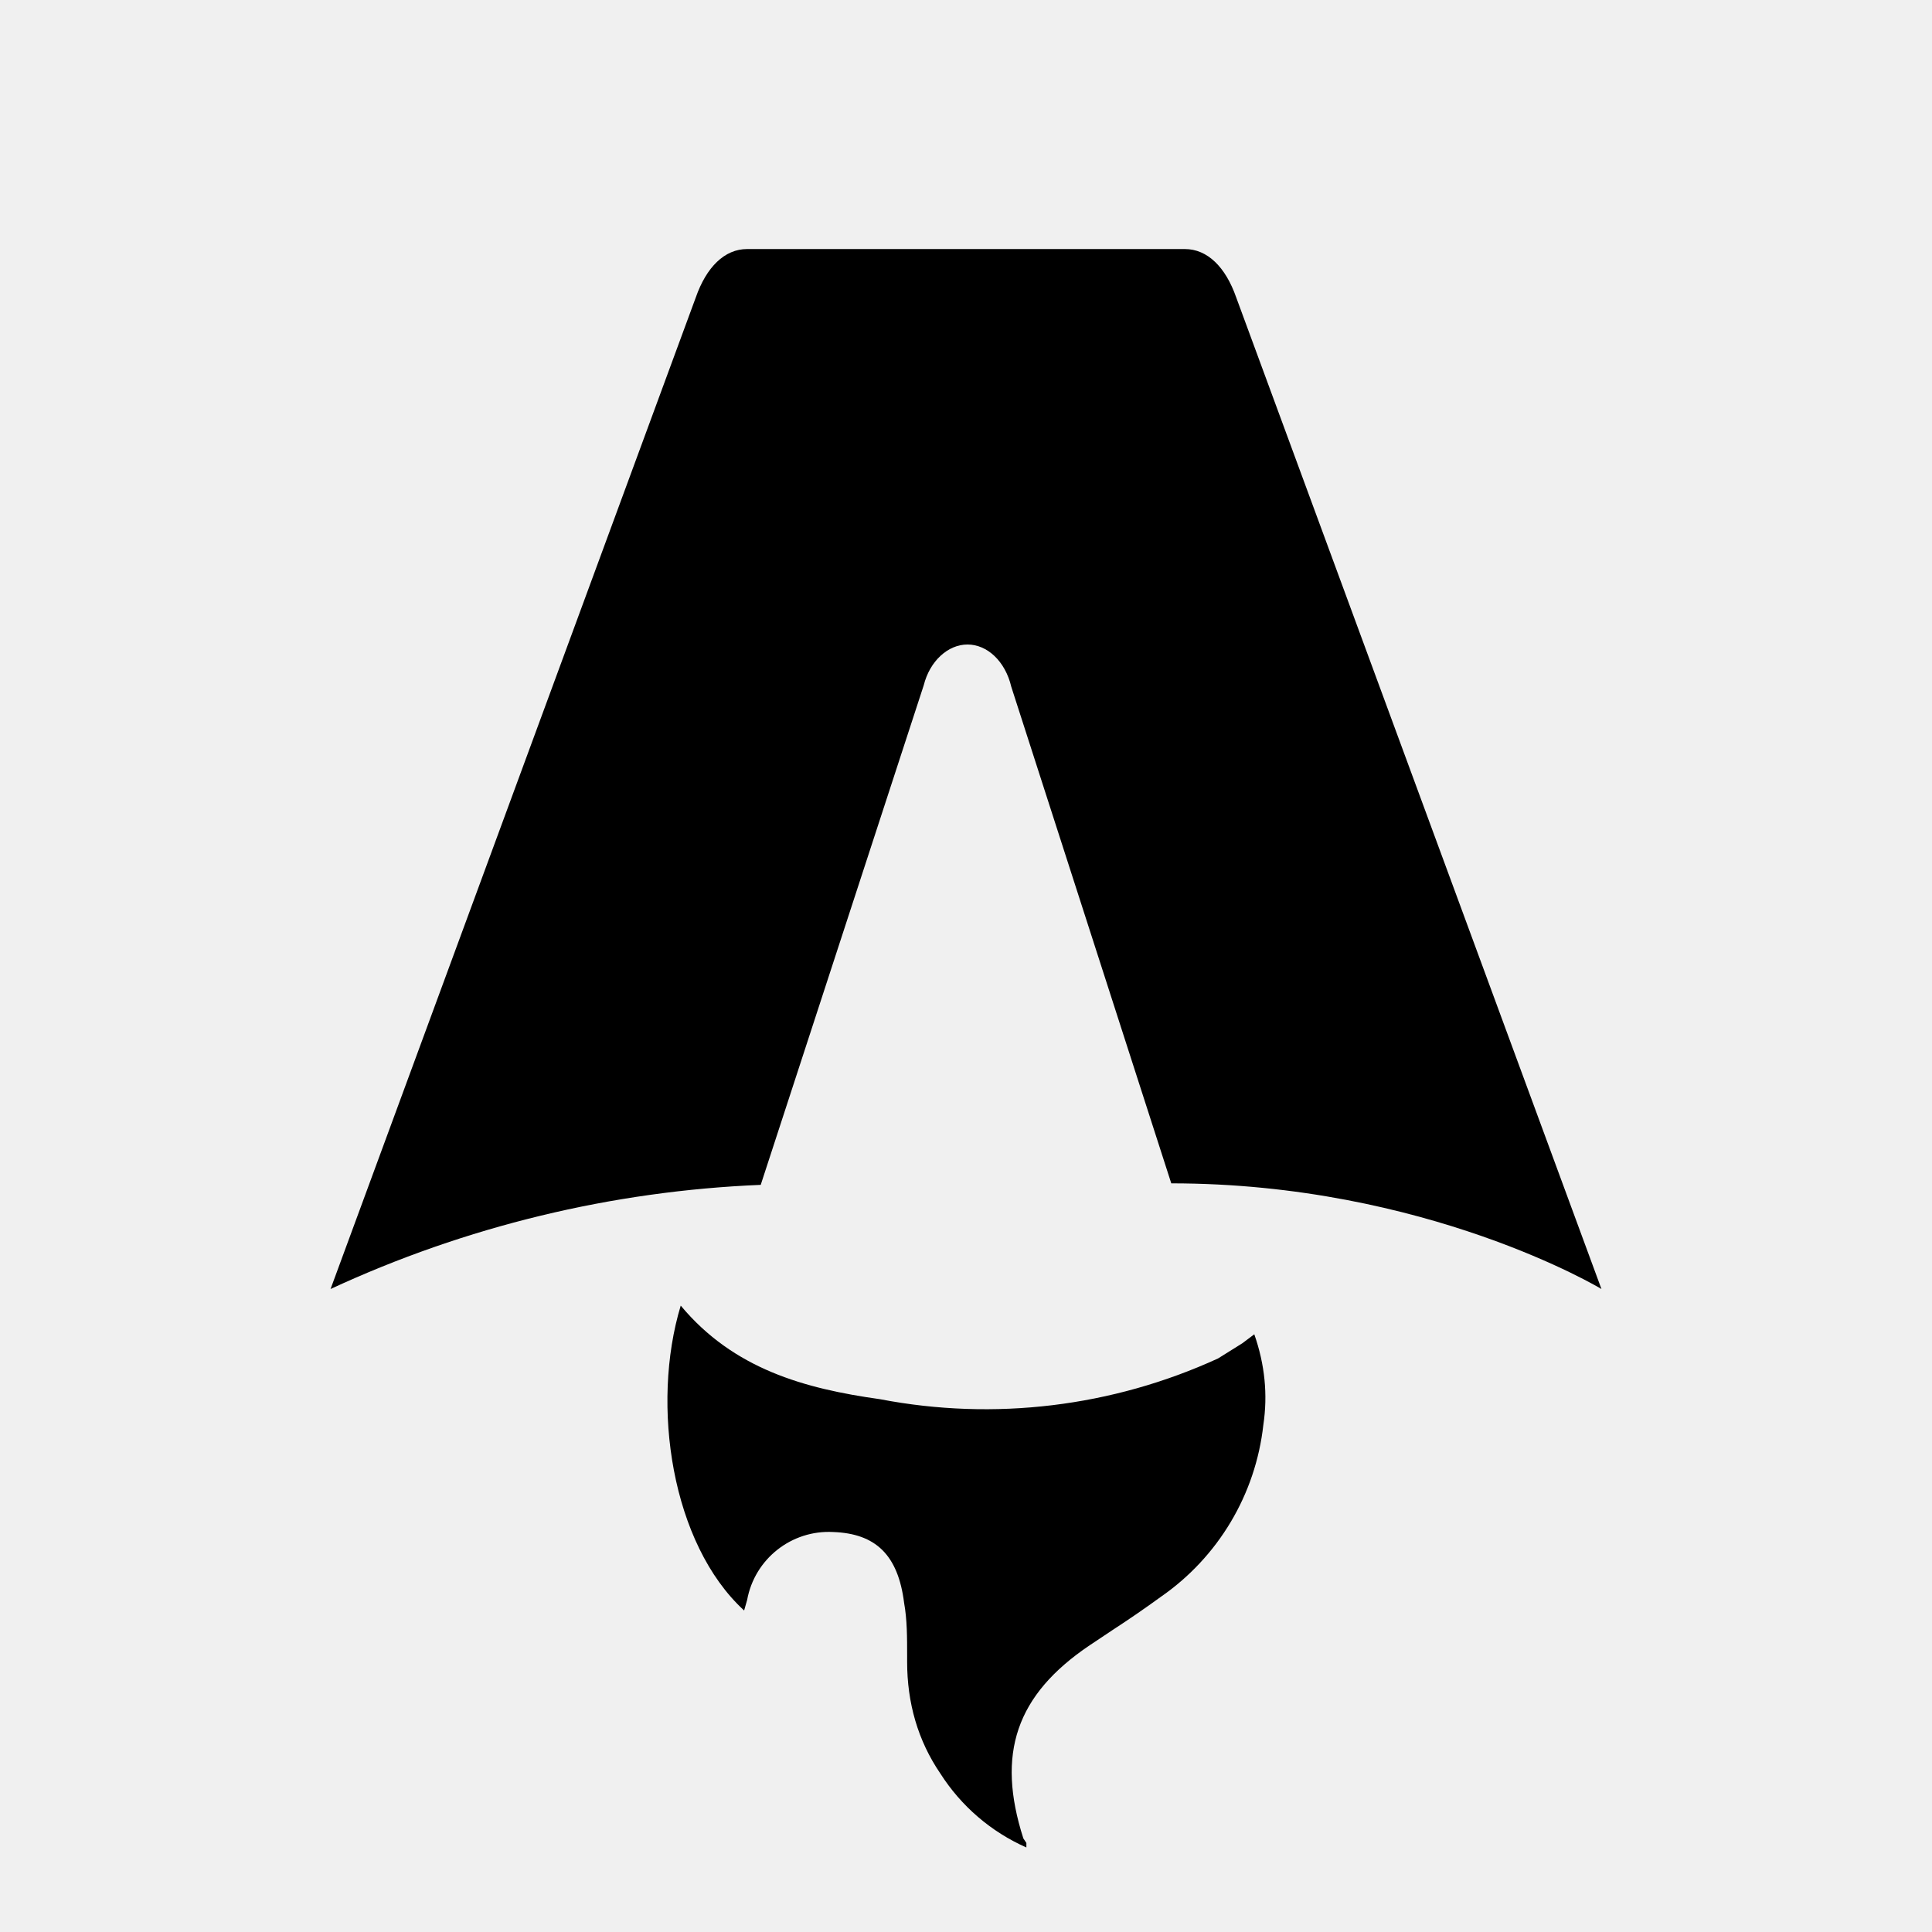
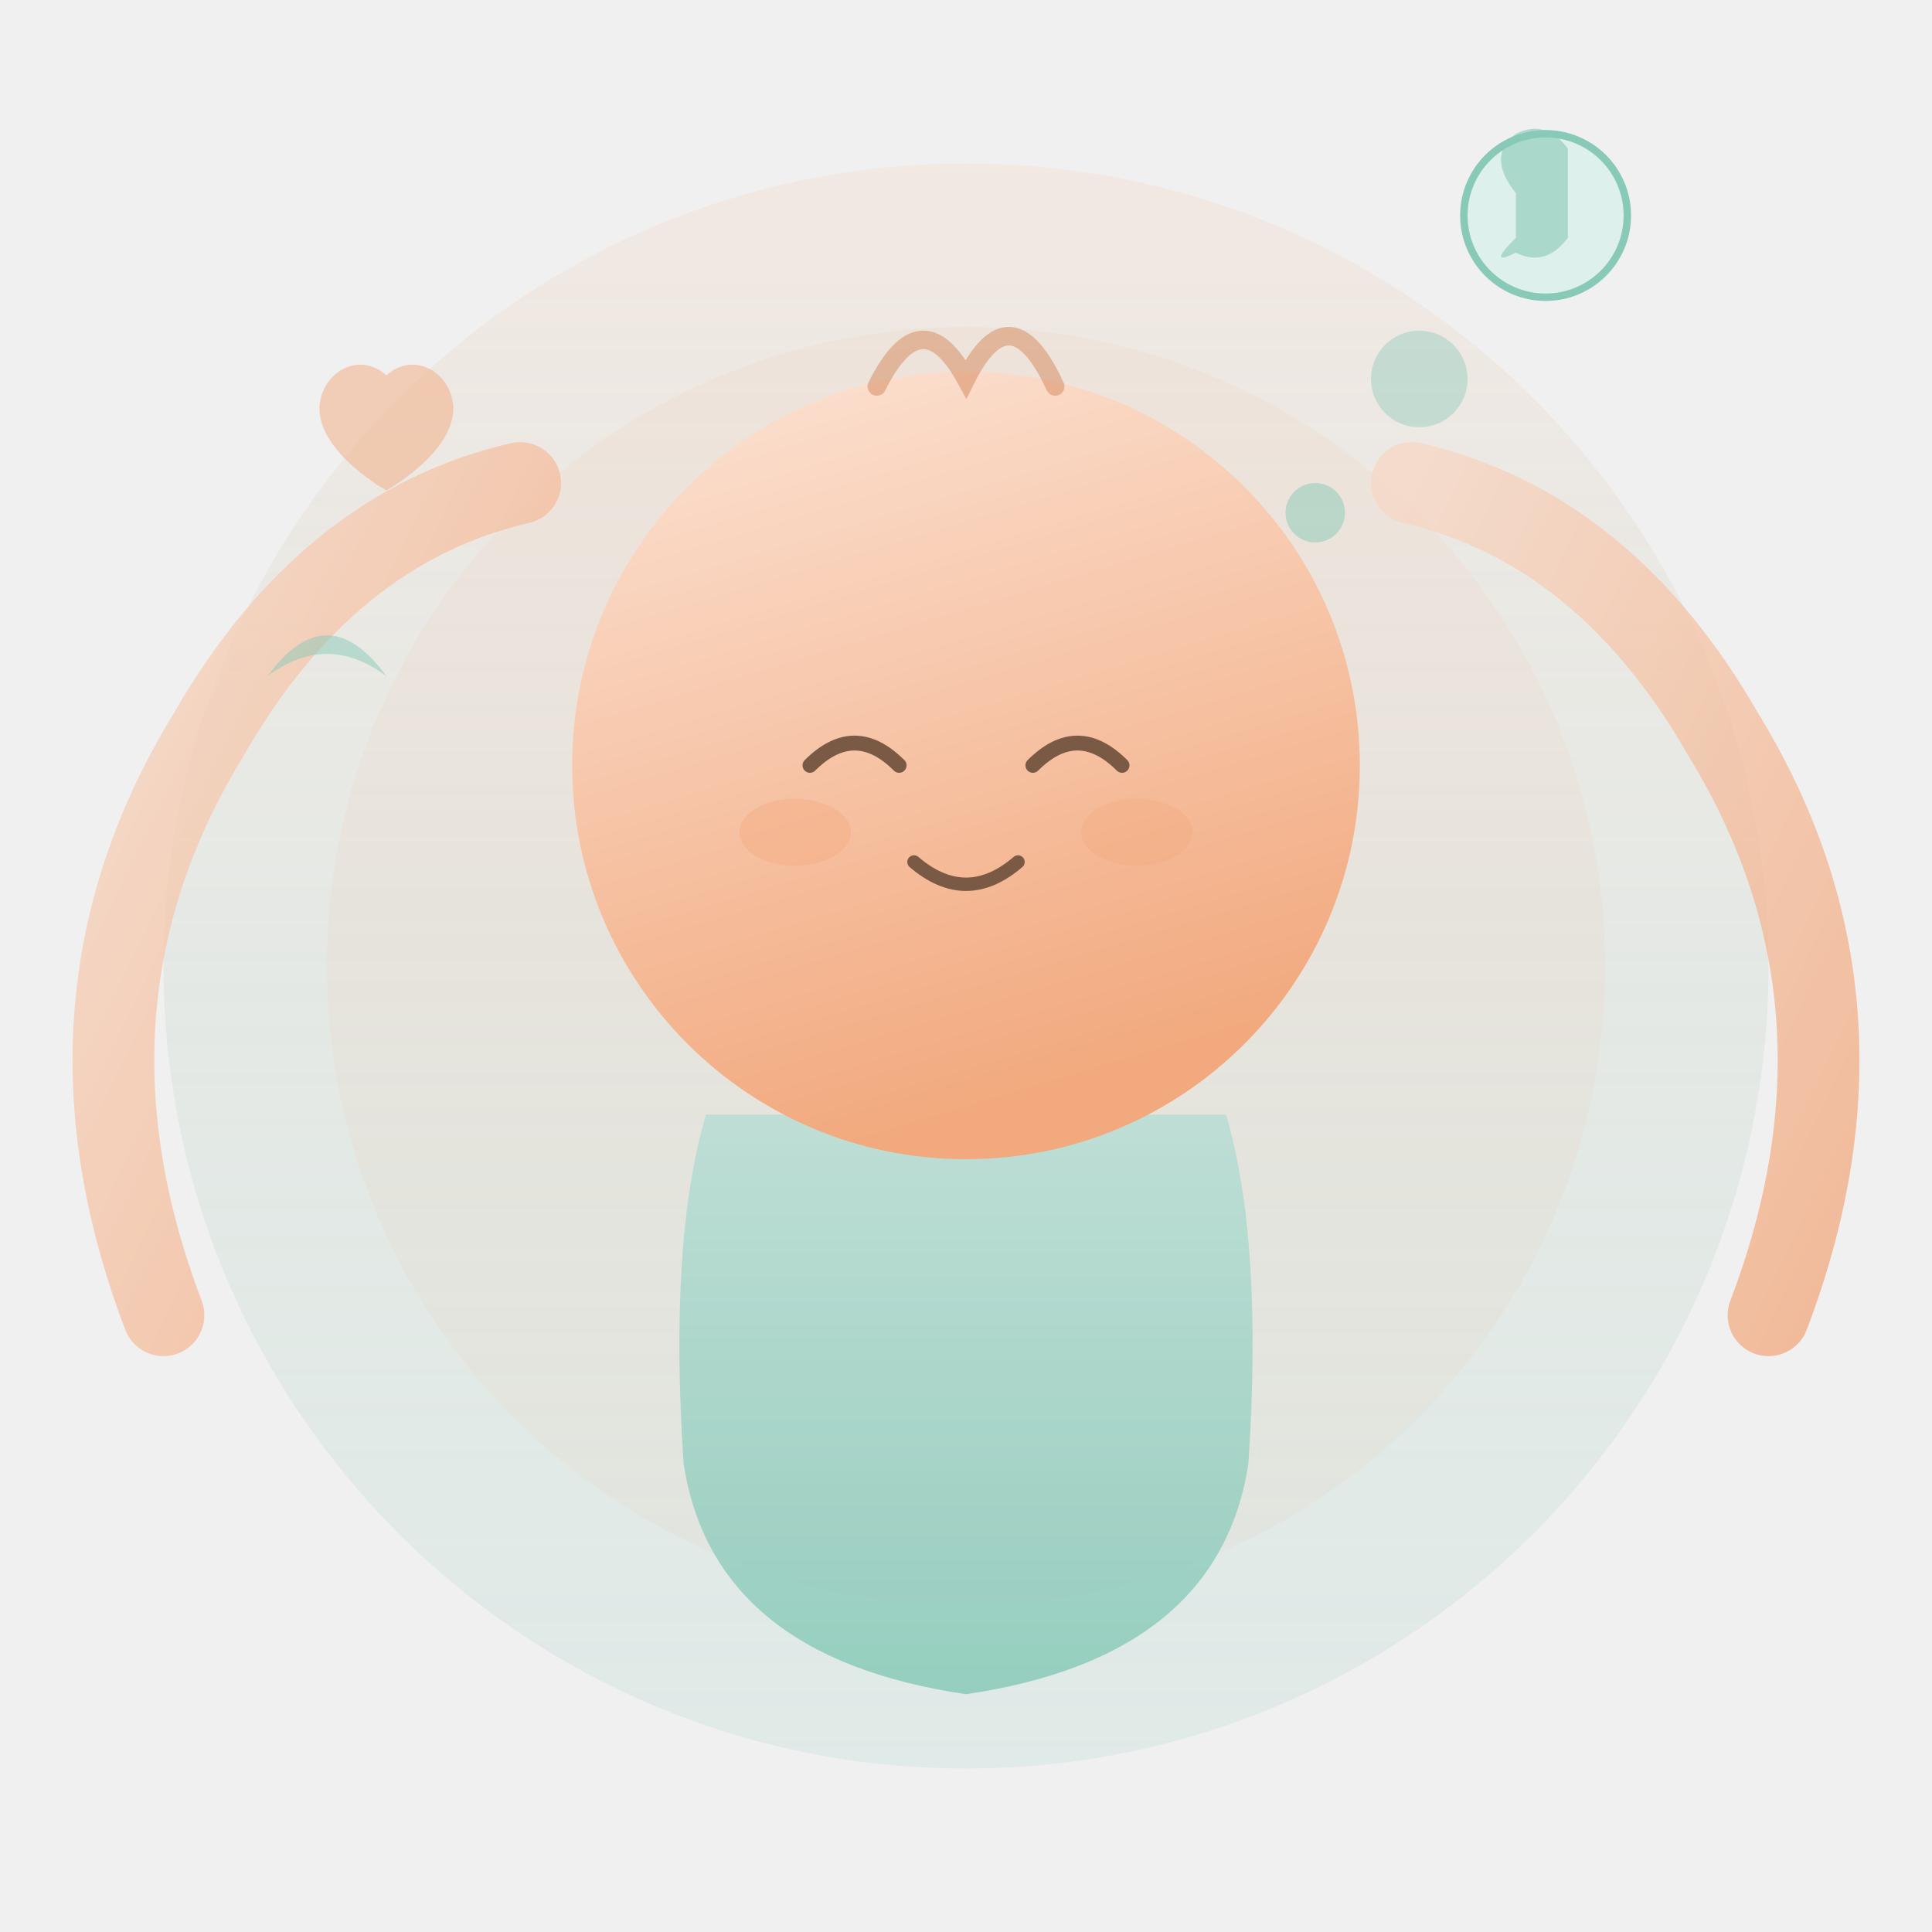
- <svg xmlns="http://www.w3.org/2000/svg" fill="none" viewBox="0 0 128 128">
-   <path d="M50.4 78.5a75.1 75.1 0 0 0-28.5 6.9l24.2-65.7c.7-2 1.9-3.2 3.4-3.2h29c1.5 0 2.7 1.2 3.4 3.2l24.2 65.7s-11.6-7-28.5-7L67 45.5c-.4-1.7-1.6-2.8-2.9-2.8-1.3 0-2.5 1.1-2.9 2.7L50.4 78.5Zm-1.1 28.2Zm-4.2-20.2c-2 6.6-.6 15.8 4.2 20.2a17.5 17.5 0 0 1 .2-.7 5.5 5.5 0 0 1 5.7-4.5c2.8.1 4.3 1.5 4.7 4.7.2 1.1.2 2.3.2 3.5v.4c0 2.7.7 5.2 2.2 7.4a13 13 0 0 0 5.7 4.9v-.3l-.2-.3c-1.8-5.6-.5-9.5 4.4-12.8l1.5-1a73 73 0 0 0 3.2-2.2 16 16 0 0 0 6.8-11.4c.3-2 .1-4-.6-6l-.8.6-1.6 1a37 37 0 0 1-22.4 2.7c-5-.7-9.7-2-13.2-6.2Z" />
-   <style>
-         path { fill: #000; }
-         @media (prefers-color-scheme: dark) {
-             path { fill: #FFF; }
-         }
-     </style>
+ <svg xmlns="http://www.w3.org/2000/svg" width="64" height="64" viewBox="210 55 260 240">
+   <defs>
+     <linearGradient id="head-g4" x1="0" y1="0" x2="0.3" y2="1">
+       <stop offset="0%" stop-color="#fce4d6" />
+       <stop offset="100%" stop-color="#F2A97E" />
+     </linearGradient>
+     <linearGradient id="body-g4" x1="0" y1="0" x2="0" y2="1">
+       <stop offset="0%" stop-color="#b8ddd4" />
+       <stop offset="100%" stop-color="#88C9B8" />
+     </linearGradient>
+     <linearGradient id="hand-g4" x1="0" y1="0" x2="1" y2="1">
+       <stop offset="0%" stop-color="#F7D7C4" />
+       <stop offset="100%" stop-color="#F2A97E" />
+     </linearGradient>
+     <linearGradient id="halo-g4" x1="0" y1="0" x2="0" y2="1">
+       <stop offset="0%" stop-color="#F7D7C4" stop-opacity="0.3" />
+       <stop offset="100%" stop-color="#88C9B8" stop-opacity="0.15" />
+     </linearGradient>
+   </defs>
+   <circle cx="340" cy="175" r="108" fill="url(#halo-g4)" />
+   <circle cx="340" cy="175" r="86" fill="#F2A97E" opacity="0.08" />
+   <path d="M232,222 Q216,180 238,144 Q254,116 280,110" fill="none" stroke="url(#hand-g4)" stroke-width="11" stroke-linecap="round" opacity="0.75" />
+   <path d="M448,222 Q464,180 442,144 Q426,116 400,110" fill="none" stroke="url(#hand-g4)" stroke-width="11" stroke-linecap="round" opacity="0.75" />
+   <path d="M305,195 Q300,212 302,242 Q306,268 340,273 Q374,268 378,242 Q380,212 375,195" fill="url(#body-g4)" opacity="0.85" />
+   <circle cx="340" cy="148" r="53" fill="url(#head-g4)" />
+   <path d="M328,97 Q334,85 340,96 Q346,84 352,97" fill="none" stroke="#d4875a" stroke-width="2.5" stroke-linecap="round" opacity="0.5" />
+   <path d="M319,148 Q325,142 331,148" fill="none" stroke="#7a5a45" stroke-width="2" stroke-linecap="round" />
+   <path d="M349,148 Q355,142 361,148" fill="none" stroke="#7a5a45" stroke-width="2" stroke-linecap="round" />
+   <path d="M333,161 Q340,167 347,161" fill="none" stroke="#7a5a45" stroke-width="1.8" stroke-linecap="round" />
+   <ellipse cx="317" cy="157" rx="7.5" ry="4.5" fill="#F2A97E" opacity="0.4" />
+   <ellipse cx="363" cy="157" rx="7.5" ry="4.5" fill="#F2A97E" opacity="0.4" />
+   <circle cx="387" cy="114" r="4" fill="#88C9B8" opacity="0.5" />
+   <circle cx="401" cy="96" r="6.5" fill="#88C9B8" opacity="0.4" />
+   <circle cx="418" cy="74" r="11" fill="#ddf0eb" stroke="#88C9B8" stroke-width="1" />
+   <path d="M414,71 Q410,66 414,63 Q418,61 421,65 L421,77 Q418,81 414,79 Q410,81 414,77 Z" fill="#88C9B8" opacity="0.6" />
+   <path d="M253,100 C253,95.5 258,92 262,95.5 C266,92 271,95.5 271,100 C271,106 262,111 262,111 C262,111 253,106 253,100Z" fill="#F2A97E" opacity="0.5" />
+   <path d="M246,136 Q254,125 262,136 Q254,130 246,136Z" fill="#88C9B8" opacity="0.5" />
</svg>
